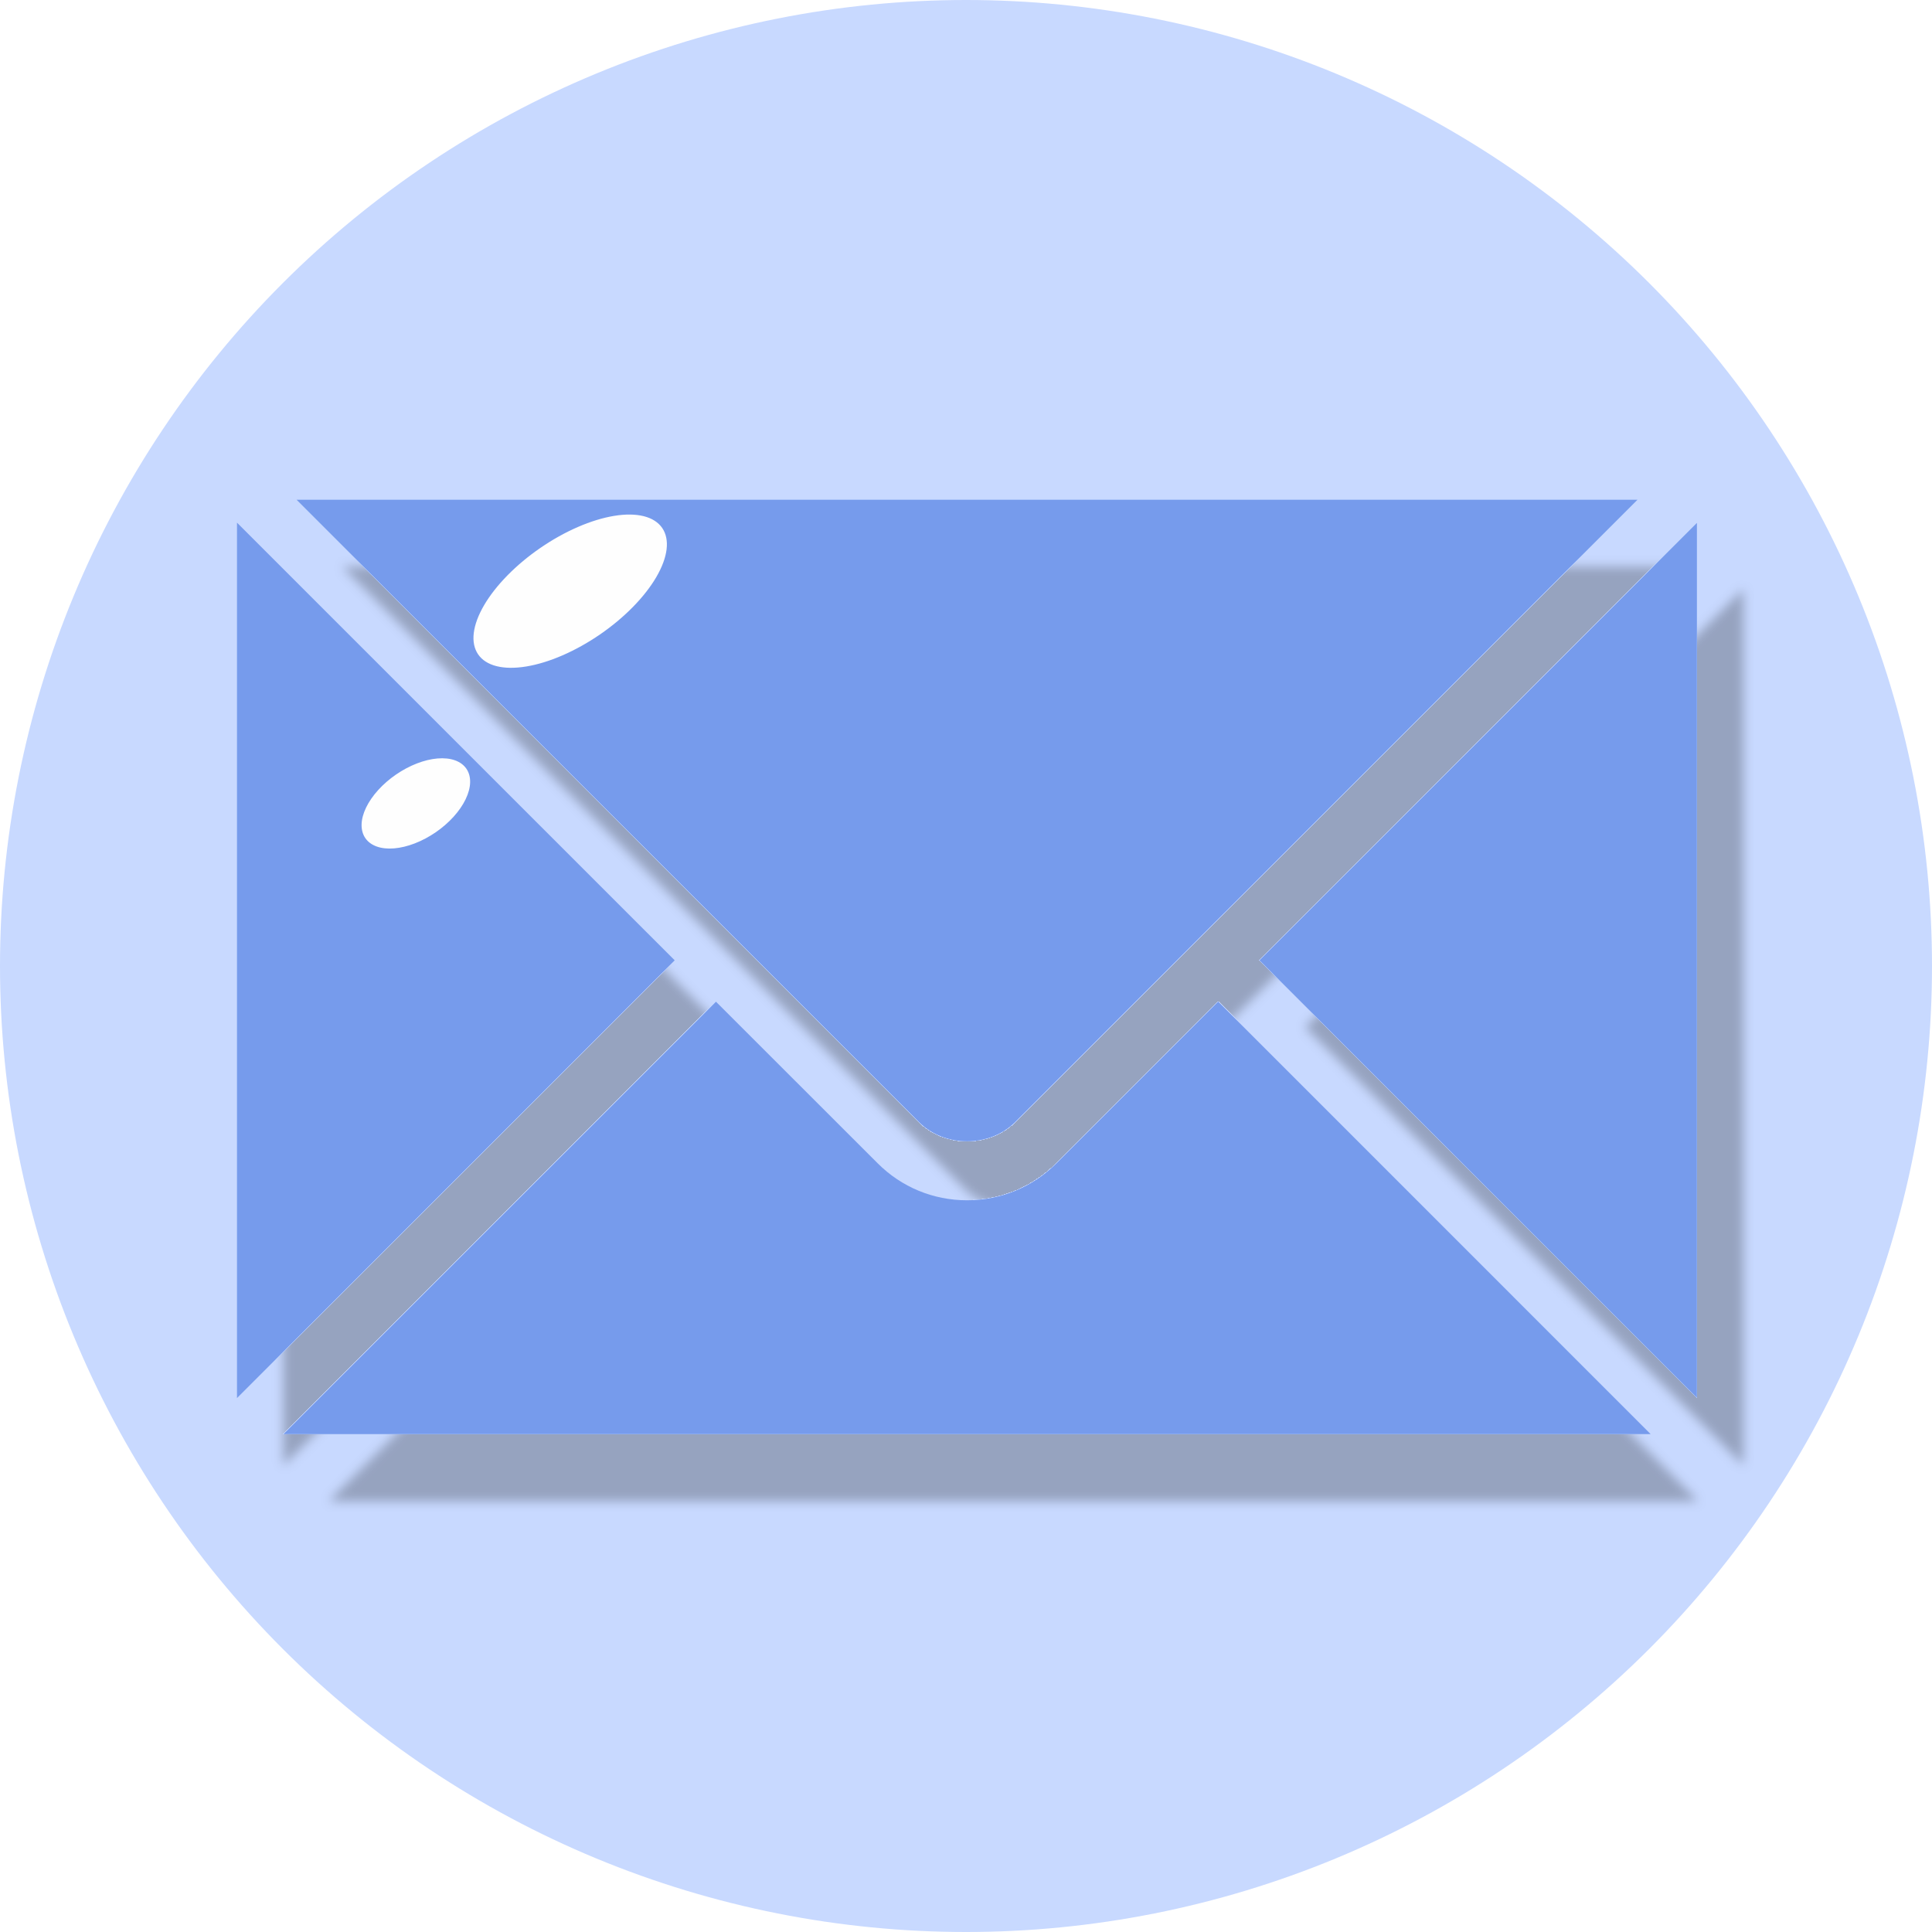
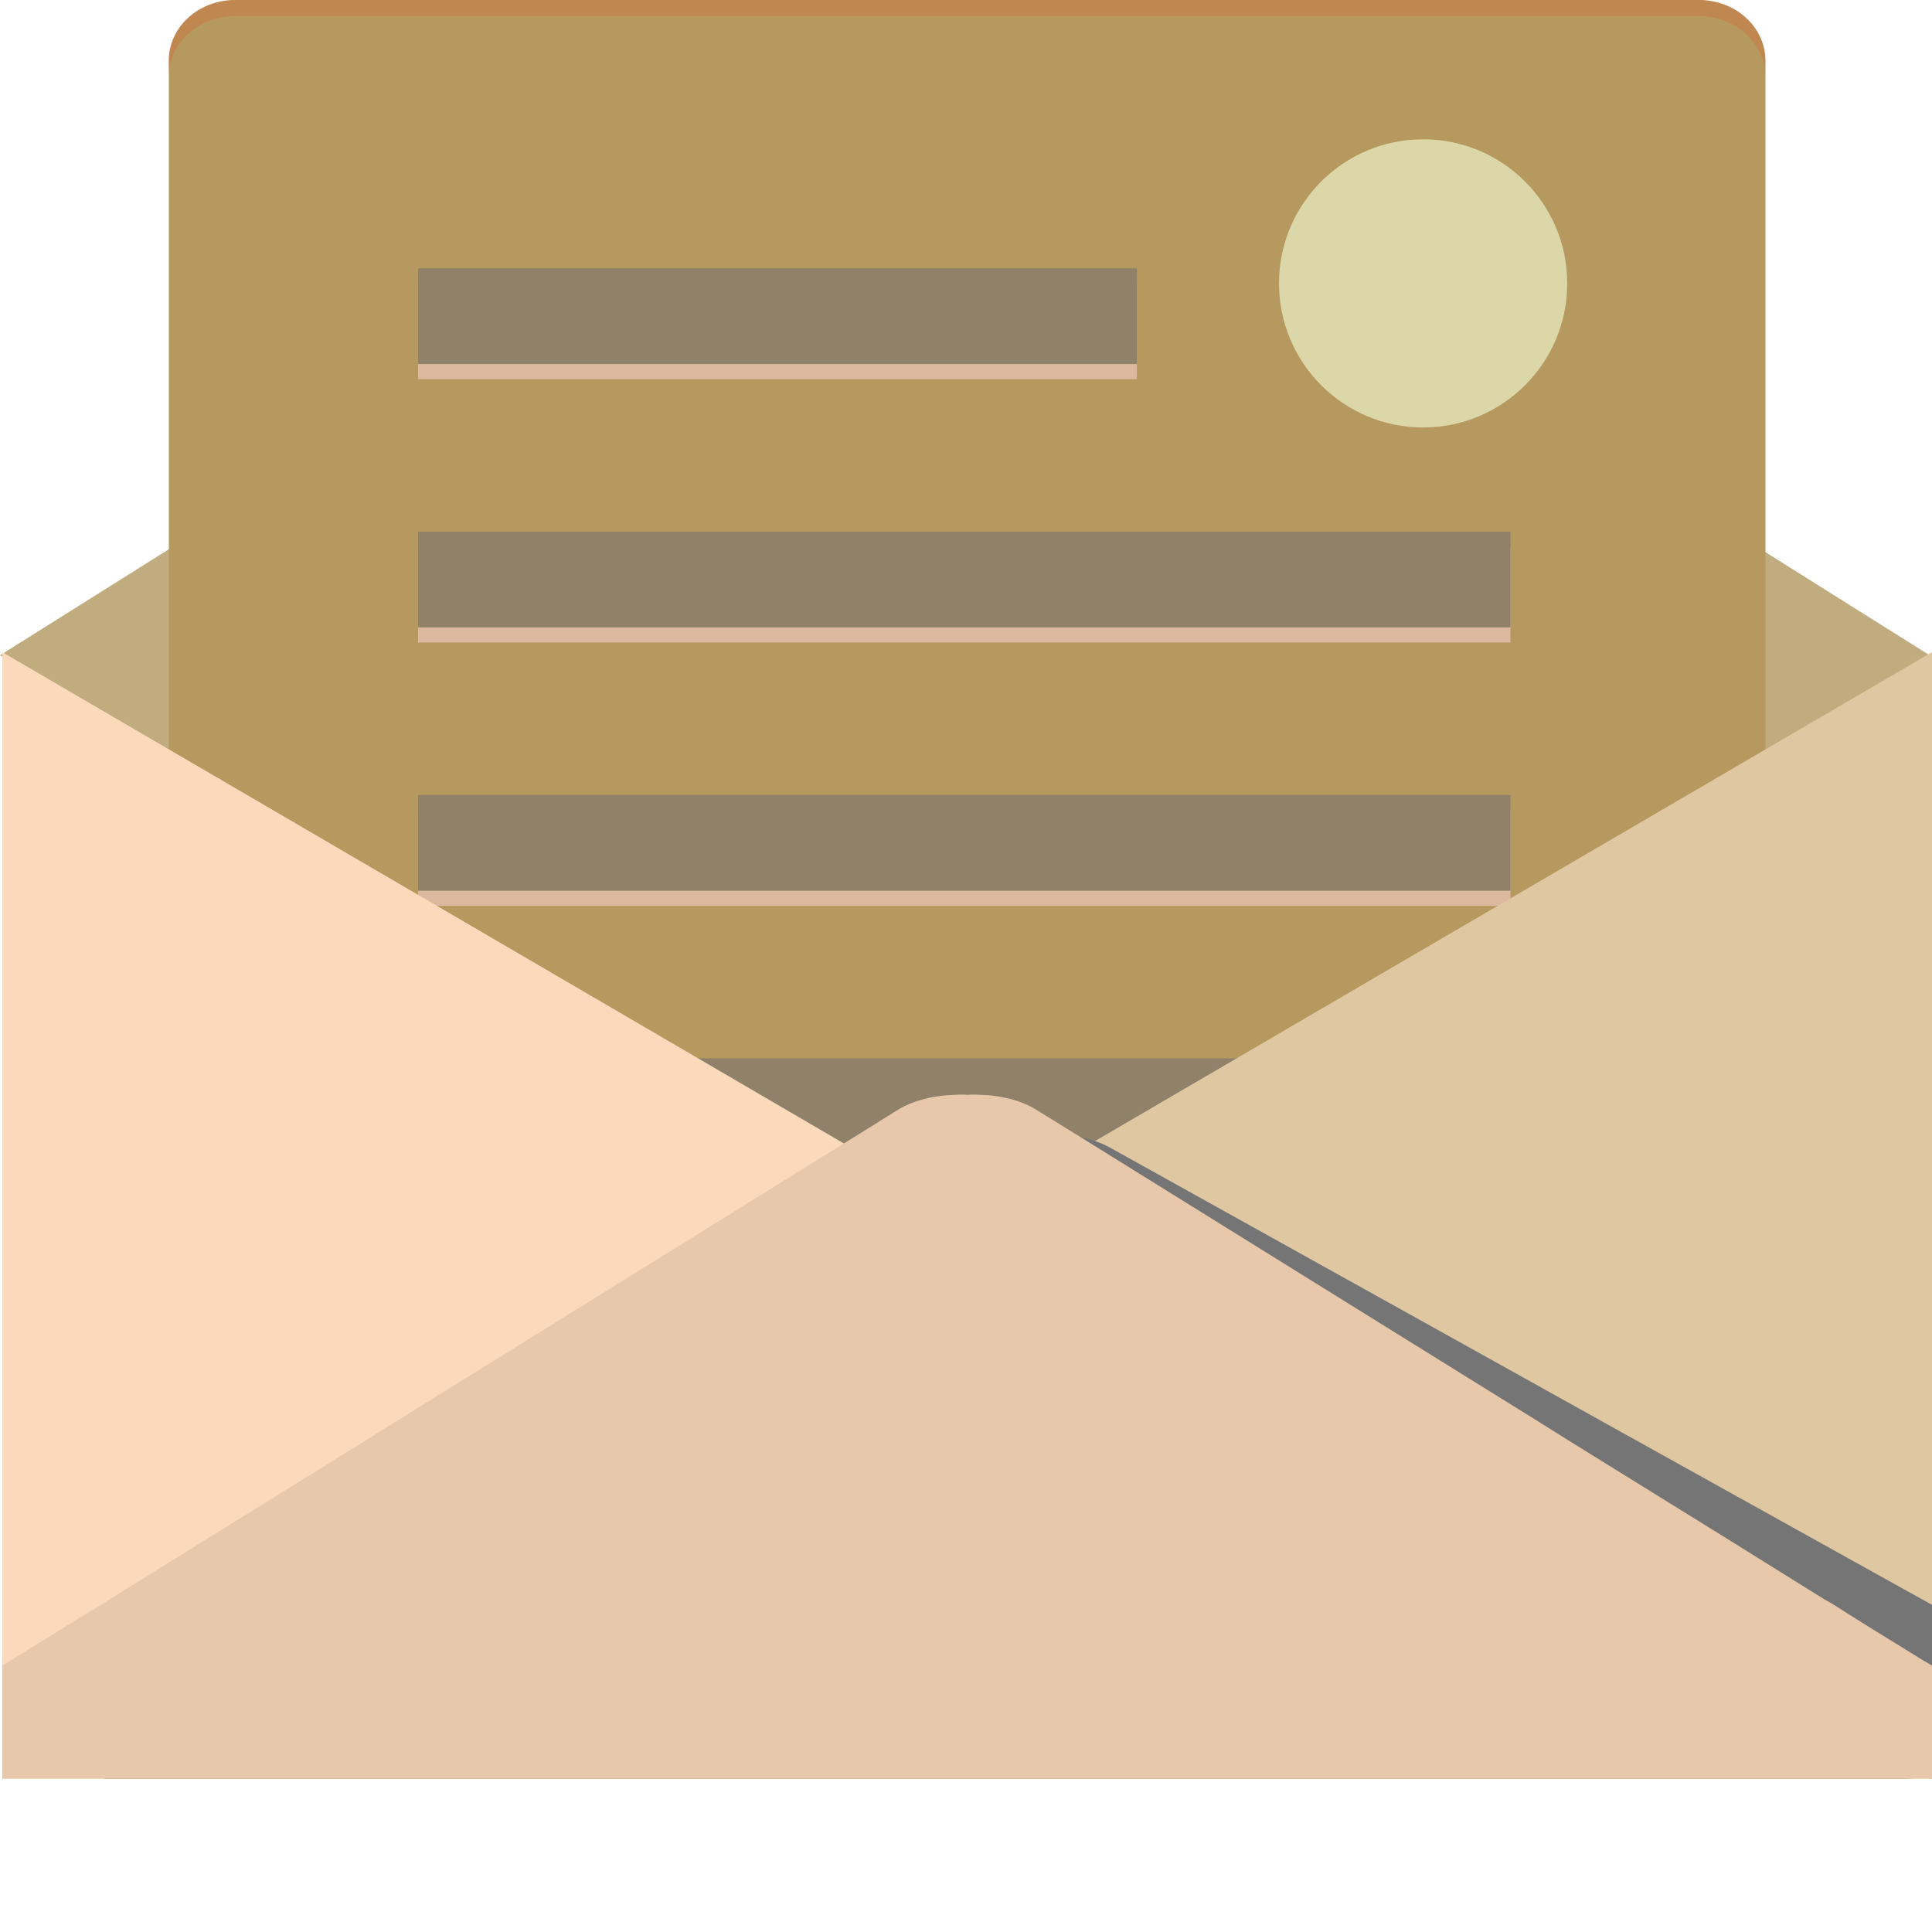
- <svg xmlns="http://www.w3.org/2000/svg" width="750" height="750" viewBox="0 0 750 750" fill="none">
-   <path d="M0 375C-7.33818e-07 424.246 9.7 473.009 28.545 518.506C47.391 564.003 75.013 605.343 109.835 640.165C144.657 674.987 185.997 702.609 231.494 721.455C276.991 740.3 325.754 750 375 750C424.246 750 473.009 740.3 518.506 721.455C564.003 702.609 605.343 674.987 640.165 640.165C674.987 605.343 702.609 564.003 721.455 518.506C740.3 473.009 750 424.246 750 375C750 325.754 740.3 276.991 721.455 231.494C702.609 185.997 674.987 144.657 640.165 109.835C605.343 75.013 564.003 47.391 518.506 28.545C473.009 9.7 424.246 0 375 0C325.754 0 276.991 9.7 231.494 28.545C185.997 47.391 144.657 75.013 109.835 109.835C75.013 144.657 47.391 185.997 28.545 231.494C9.7 276.991 -7.33818e-07 325.754 0 375Z" fill="#C8D9FF" />
-   <g filter="url(#filter0_d_3047_134)">
-     <path d="M261.912 372.791L92 202.901V542.723L261.912 372.791ZM394.124 435.53L635.674 194H115.134L356.71 435.53C366.716 445.537 384.117 445.537 394.124 435.53Z" fill="#769BEC" />
-     <path d="M472.892 388.819L410.151 451.56C400.874 460.857 388.545 465.949 375.416 465.949C362.288 465.949 349.956 460.858 340.68 451.56L277.941 388.862L110.065 556.716H640.768L472.892 388.819ZM488.92 372.791L658.742 542.636V202.989L488.92 372.791Z" fill="#769BEC" />
-     <path d="M185.618 254.035C187.134 256.243 189.559 257.794 192.756 258.601C195.952 259.408 199.856 259.454 204.246 258.736C208.636 258.019 213.425 256.552 218.34 254.42C223.254 252.287 228.199 249.531 232.89 246.309C237.582 243.086 241.929 239.46 245.683 235.638C249.437 231.816 252.524 227.872 254.769 224.032C257.014 220.192 258.373 216.531 258.767 213.259C259.161 209.986 258.583 207.165 257.066 204.957C255.55 202.749 253.124 201.198 249.928 200.391C246.732 199.584 242.827 199.538 238.437 200.256C234.048 200.973 229.259 202.44 224.344 204.572C219.429 206.705 214.485 209.461 209.793 212.683C205.102 215.906 200.755 219.532 197.001 223.354C193.247 227.176 190.159 231.12 187.914 234.96C185.669 238.8 184.311 242.461 183.917 245.734C183.523 249.006 184.101 251.827 185.618 254.035Z" fill="#FEFEFE" />
-     <path d="M141.822 325.358C142.833 326.83 144.341 327.939 146.261 328.622C148.18 329.305 150.474 329.549 153.01 329.338C155.546 329.128 158.275 328.469 161.042 327.397C163.809 326.326 166.558 324.864 169.134 323.095C171.71 321.325 174.061 319.284 176.054 317.086C178.047 314.888 179.642 312.577 180.748 310.285C181.855 307.993 182.45 305.765 182.502 303.728C182.553 301.691 182.059 299.886 181.048 298.414C180.037 296.942 178.529 295.832 176.609 295.15C174.689 294.467 172.396 294.223 169.86 294.433C167.324 294.643 164.594 295.303 161.828 296.374C159.061 297.446 156.311 298.908 153.736 300.677C151.16 302.446 148.808 304.488 146.816 306.686C144.823 308.884 143.228 311.195 142.121 313.487C141.015 315.779 140.419 318.007 140.368 320.043C140.317 322.08 140.811 323.886 141.822 325.358Z" fill="#FEFEFE" />
+ <svg xmlns="http://www.w3.org/2000/svg" version="1.1" id="_x35_" viewBox="0 0 512 512" xml:space="preserve">
+   <g>
+     <polygon style="fill:#C0AC7E;" points="511.401,173.663 502.513,179.269 458.244,207.066 268.606,326.073 266.213,327.652    265.699,327.968 256.043,334.048 255.701,334.207 247.753,329.232 246.299,328.284 66.659,215.516 54.439,207.856 0.598,174.057    0,173.663 54.439,139.469 249.548,16.988 261.854,16.988 458.244,140.258 464.74,144.365  " />
+     <path style="fill:#B6995F;" d="M467.859,16.065v383.862c0,8.807-7.88,15.985-17.641,15.985H62.29   c-9.671,0-17.551-7.178-17.551-15.985V16.065C44.739,7.176,52.619,0,62.29,0h387.928C459.978,0,467.859,7.176,467.859,16.065z" />
+     <g>
+       <g>
+         <rect x="110.787" y="75.101" style="fill:#DAB99E;" width="190.508" height="25.378" />
+         <rect x="110.787" y="71.093" style="fill:#8F816A;" width="190.508" height="25.378" />
+       </g>
+       <g>
+         <rect x="110.787" y="214.682" style="fill:#DAB99E;" width="289.501" height="25.378" />
+         <rect x="110.787" y="210.675" style="fill:#8F816A;" width="289.501" height="25.378" />
+       </g>
+       <g>
+         <rect x="110.787" y="284.473" style="fill:#DAB99E;" width="289.501" height="25.378" />
+         <rect x="110.787" y="280.466" style="fill:#8F816A;" width="289.501" height="25.378" />
+       </g>
+       <g>
+         <rect x="110.787" y="144.891" style="fill:#DAB99E;" width="289.501" height="25.378" />
+         <rect x="110.787" y="140.884" style="fill:#8F816A;" width="289.501" height="25.378" />
+       </g>
+     </g>
+     <polygon style="fill:#FBDABC;" points="256.299,322.118 253.308,323.881 195.45,357.662 188.356,361.847 12.392,464.583    0.598,471.413 0.598,172.824 71.446,214.169 246.642,316.464 248.009,317.272 256.043,321.971  " />
+     <polygon style="fill:#DFC7A2;" points="512,172.824 512,471.487 511.914,471.413 511.487,471.119 511.145,470.899 511.059,470.899    263.734,326.525 259.375,323.954 256.299,322.118 266.042,316.464 266.298,316.317 266.555,316.17 275.528,310.956  " />
+     <circle style="opacity:0.68;fill:#EEF3CA;" cx="377.142" cy="75.101" r="38.186" />
+     <path style="fill:#757575;" d="M512,425.251v45.808h-0.513l-7.35,0.342H27.689l-0.341-7.094   c8.632-5.896,20.082-13.845,27.518-18.887l1.025-0.684l24.956-17.178l38.97-26.92l11.28-7.777l118.365-81.615l7.947-5.556   c1.88-1.195,4.017-2.222,6.324-2.904c2.735-0.941,5.726-1.539,8.717-1.795c1.025-0.086,1.965-0.171,2.991-0.086   c1.025-0.171,2.052-0.171,3.077-0.171c2.735-0.085,5.385,0.171,7.948,0.683c2.734,0.513,5.213,1.369,7.435,2.564l89.735,49.91   l44.354,24.697l11.538,6.41l41.79,23.245l27.518,15.298c0.77,0.428,1.624,0.855,2.479,1.368   C511.487,424.995,511.743,425.166,512,425.251z" />
+     <path style="fill:#E7C8AA;" d="M512,441.404v29.997H0.598v-29.997c8.974-5.471,20.768-12.905,28.459-17.52l1.025-0.684   l25.724-15.98l40.252-24.955l11.623-7.264l122.125-75.805l8.204-5.127c4.273-2.564,9.828-3.846,15.298-3.932   c1.025-0.086,1.965-0.086,2.991,0c1.026-0.086,2.051-0.086,3.077,0c2.393,0,4.701,0.257,6.923,0.769   c3.077,0.599,5.896,1.71,8.29,3.163l11.879,7.349l75.377,46.834l43.073,26.75l11.196,7.007l40.68,25.212l26.748,16.665   c0.77,0.428,1.539,0.854,2.393,1.367c5.47,3.505,12.477,7.864,19.058,11.88C507.385,438.669,509.778,440.122,512,441.404z" />
+     <path style="opacity:0.2;fill:#E84114;" d="M467.816,16.066v4.273c0-8.887-7.863-16.066-17.605-16.066H62.301   c-9.656,0-17.604,7.178-17.604,16.066v-4.273C44.696,7.178,52.645,0,62.301,0h387.911C459.953,0,467.816,7.178,467.816,16.066z" />
  </g>
-   <defs>
-     <filter id="filter0_d_3047_134" x="92" y="194" width="588.742" height="392.716" filterUnits="userSpaceOnUse" color-interpolation-filters="sRGB">
-       <feFlood flood-opacity="0" result="BackgroundImageFix" />
-       <feColorMatrix in="SourceAlpha" type="matrix" values="0 0 0 0 0 0 0 0 0 0 0 0 0 0 0 0 0 0 127 0" result="hardAlpha" />
-       <feOffset dx="18" dy="26" />
-       <feGaussianBlur stdDeviation="2" />
-       <feComposite in2="hardAlpha" operator="out" />
-       <feColorMatrix type="matrix" values="0 0 0 0 0 0 0 0 0 0 0 0 0 0 0 0 0 0 0.25 0" />
-       <feBlend mode="normal" in2="BackgroundImageFix" result="effect1_dropShadow_3047_134" />
-       <feBlend mode="normal" in="SourceGraphic" in2="effect1_dropShadow_3047_134" result="shape" />
-     </filter>
-   </defs>
</svg>
